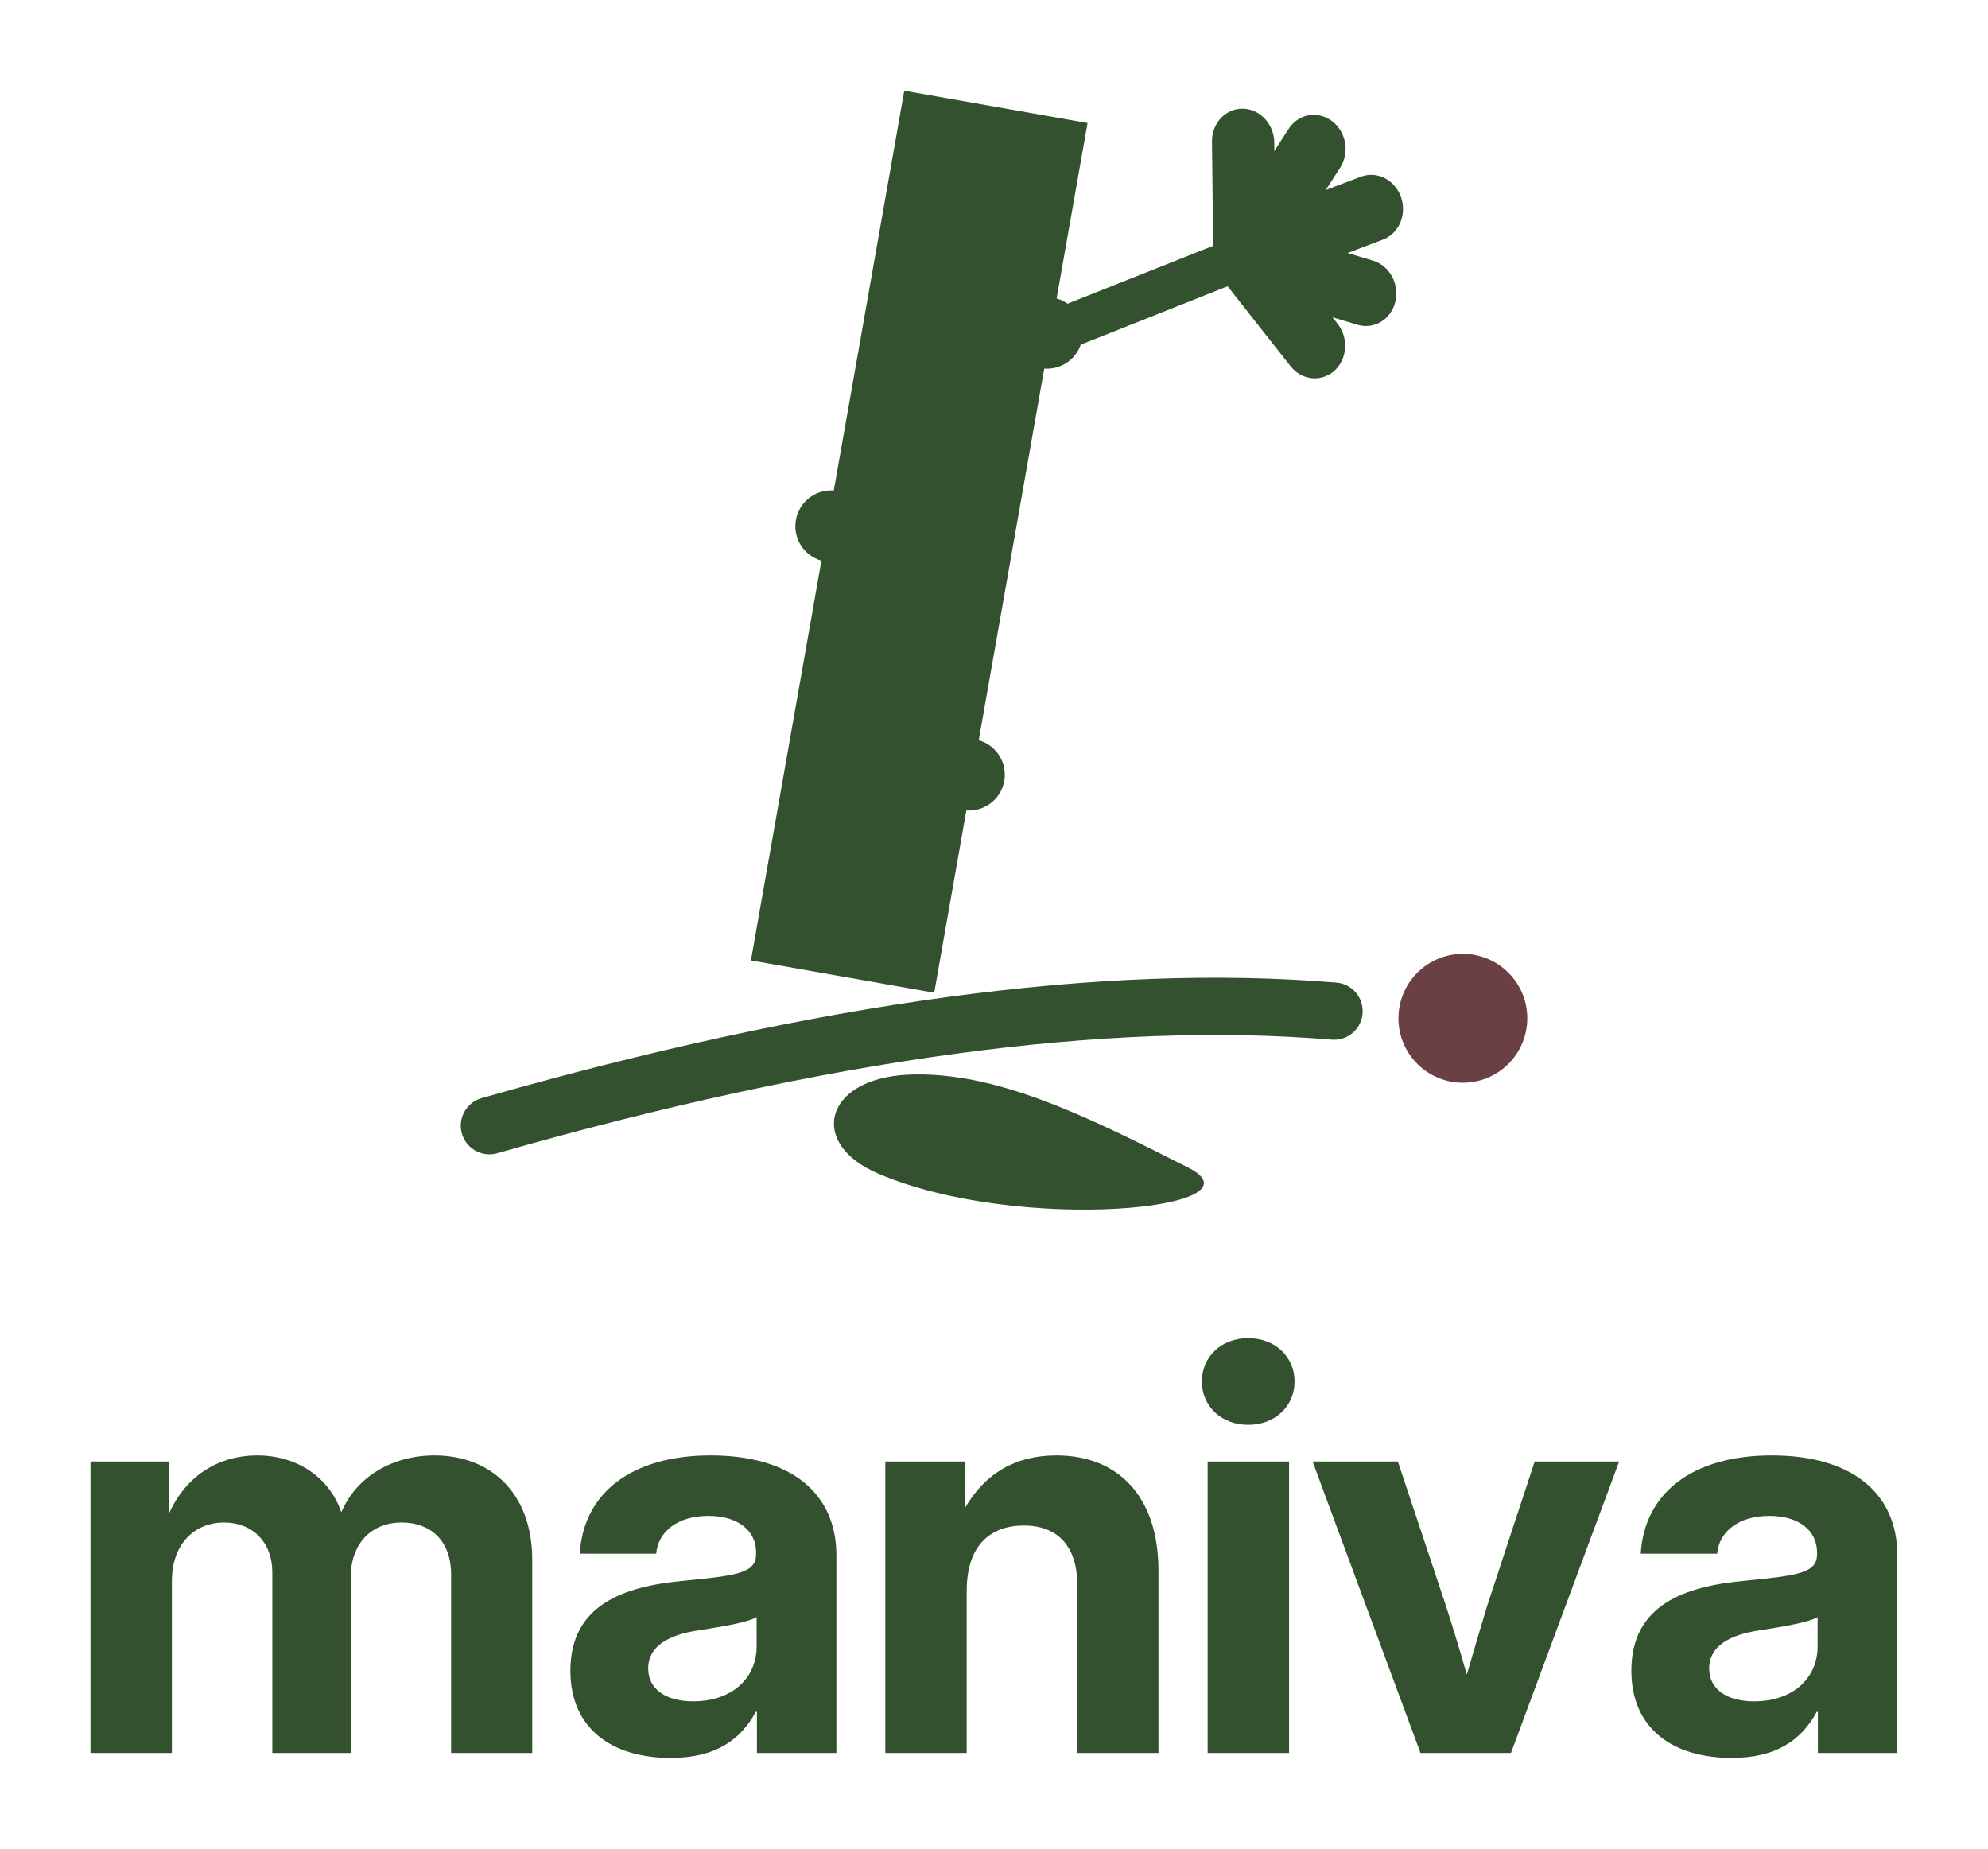
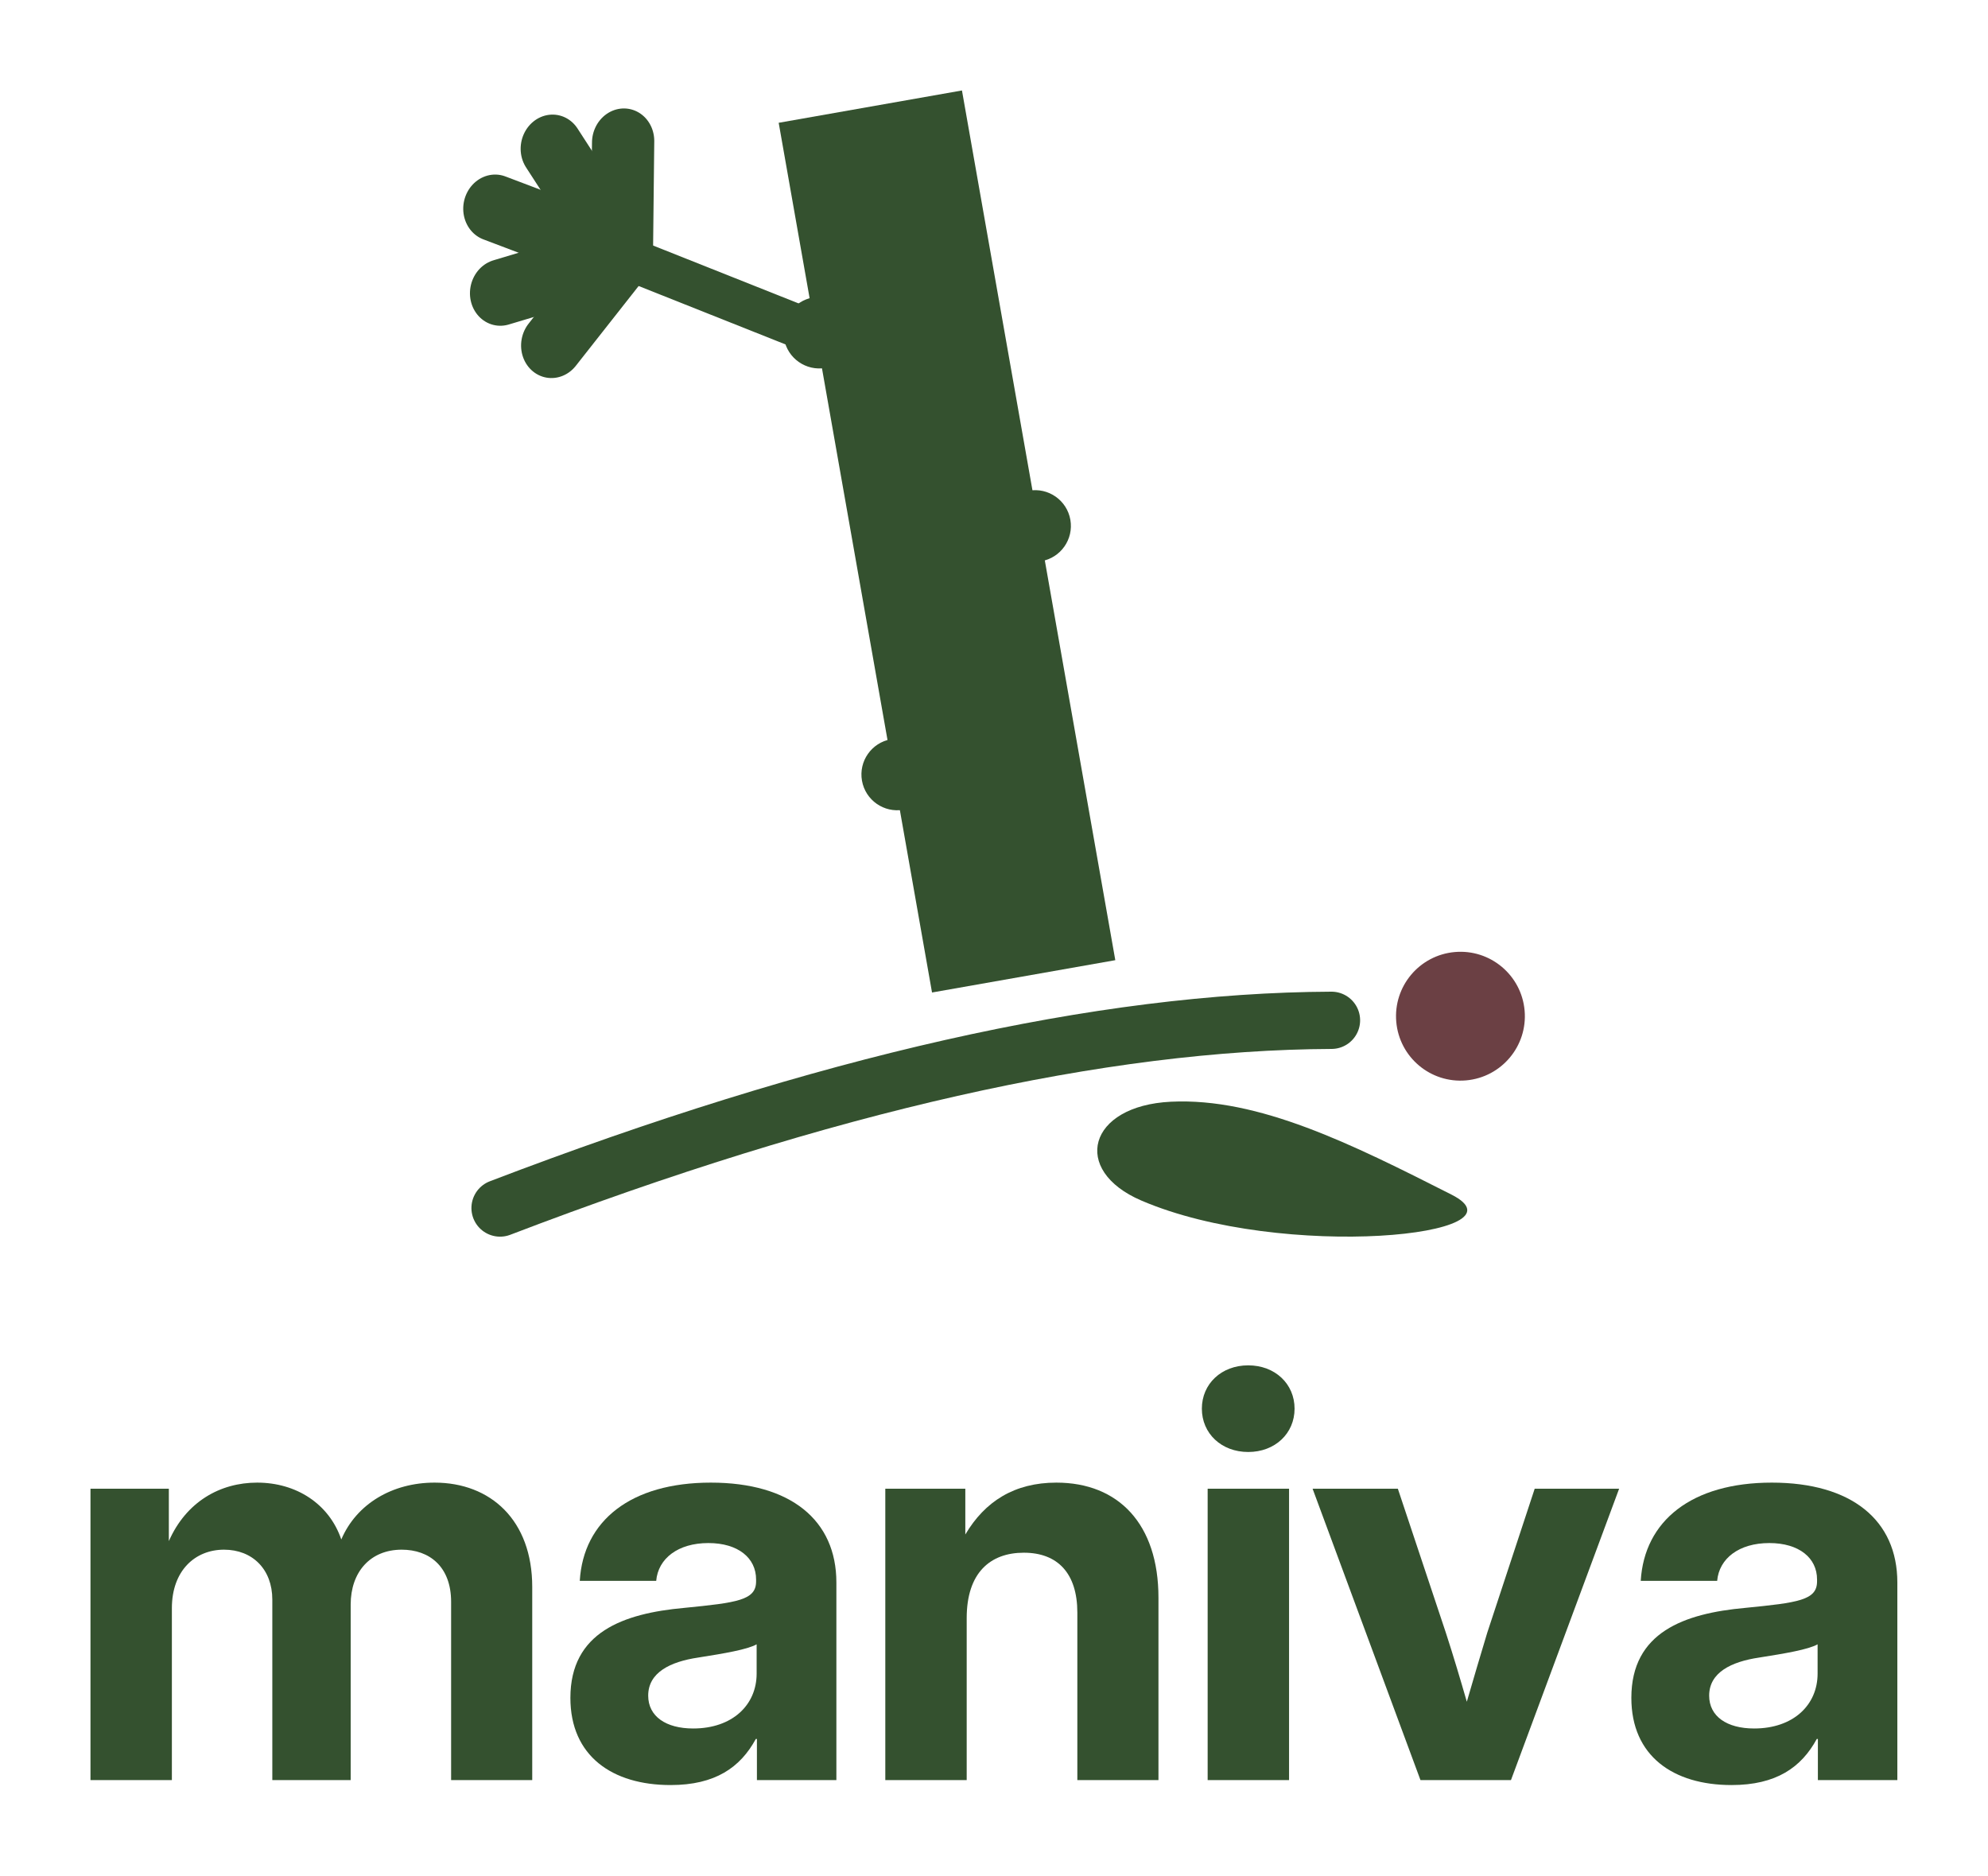
- <svg xmlns="http://www.w3.org/2000/svg" viewBox="-24 -24 527.7 490.66" width="2110.8" height="1962.64" role="img" aria-label="maniva logo">
-   <g transform="translate(49.945,-39.900) scale(1.9)">
+ <svg xmlns="http://www.w3.org/2000/svg" viewBox="-24 -24 527.7 497.88" width="2110.8" height="1991.52" role="img" aria-label="maniva logo">
+   <g transform="translate(50.610,-29.640) scale(1.9)">
    <g fill="none" stroke="#34512F">
-       <g transform="rotate(-10,-67.6661,55.46118)">
-         <g transform="translate(1.80791,-0.4519774)">
-           <path d="m 103,86 29,-6" stroke-width="6" />
-           <g stroke-width="21.006" stroke-linecap="round" transform="matrix(0.4131364,0,0,0.4443446,77.46599,44.45244)">
-             <path d="m 132,80 6.3,-35.5" />
-             <path d="M 132,80 161.7,50.3" />
-             <path d="m 132,80 45.3,-8" />
-             <path d="m 132,80 38.1,17.8" />
-             <path d="m 132,80 18,31.2" />
+       <g transform="matrix(-.98481 -.17365 -.17365 .98481 193.2 -16.341)">
+         <g transform="translate(1.8079 -.45198)">
+           <path d="m103 86 29-6" stroke-width="6" />
+           <g transform="matrix(.41314 0 0 .44434 77.466 44.452)" stroke-linecap="round" stroke-width="21.006">
+             <path d="m132 80 6.3-35.5" />
+             <path d="m132 80 29.7-29.7" />
+             <path d="m132 80 45.3-8" />
+             <path d="m132 80 38.1 17.8" />
+             <path d="m132 80 18 31.2" />
          </g>
        </g>
-         <g transform="rotate(20,-38.37327,243.6065)">
-           <path transform="translate(-55.78048,-32.80127)" d="M 85.28,172.17 V 48.801" stroke-width="26" />
+         <g transform="rotate(20 -38.373 243.61)">
+           <path transform="translate(-55.78 -32.801)" d="m85.28 172.17v-123.37" stroke-width="26" />
          <circle cx="42" cy="45.858" r="5" fill="#34512F" stroke="none" />
          <circle cx="17" cy="77.685" r="5" fill="#34512F" stroke="none" />
-           <circle cx="42" cy="108.527" r="5" fill="#34512F" stroke="none" />
+           <circle cx="42" cy="108.53" r="5" fill="#34512F" stroke="none" />
        </g>
      </g>
-       <g transform="translate(-10.54668,-14.38183)">
-         <path d="m 40,180 q 70,-20 118,-16" stroke-width="8" stroke-linecap="round" />
-         <path d="m 94.287,186.683 c 19.774,8.491 54.642,4.902 43.332,-0.829 -13.953,-7.071 -26.925,-13.561 -39.183,-12.976 -11.598,0.553 -14.004,9.574 -4.149,13.805 z" fill="#34512F" stroke="none" />
-         <circle cx="176" cy="165" r="9" fill="#6B4044" stroke="none" />
+       <path d="m120.18 170.68c19.774 8.491 54.642 4.902 43.332-0.829-13.953-7.071-26.925-13.561-39.183-12.976-11.598 0.553-14.004 9.573-4.149 13.805z" fill="#34512F" stroke="none" />
+       <g transform="rotate(-5 99.953 155.62)">
+         <path d="m29.453 165.62q70-20 118-16" stroke-width="8" stroke-linecap="round" />
+         <circle cx="165.45" cy="150.62" r="9" fill="#6B4044" stroke="none" />
      </g>
    </g>
  </g>
-   <g transform="translate(-297.600,241.760)">
+   <g transform="translate(-297.600,248.980)">
    <path d="M297.617 199.5H319.224V153.87C319.224 143.909 325.376 138.343 333.066 138.343C340.61 138.343 345.884 143.543 345.884 151.6V199.5H366.685V152.918C366.685 144.275 371.885 138.343 380.234 138.343C387.632 138.343 393.345 142.884 393.345 152.186V199.5H414.878V148.23C414.878 130.506 403.818 120.545 388.95 120.545C377.744 120.545 368.223 126.185 364.194 135.633C360.972 126.185 352.256 120.545 341.855 120.545C332.041 120.545 323.032 125.599 318.418 136.072V122.156H297.617Z" fill="#34512F" />
    <path d="M451.593 200.818C463.458 200.818 470.123 196.131 474.225 188.587H474.518V199.5H495.611V147.059C495.611 130.506 483.453 120.545 462.286 120.545C441.046 120.545 428.448 130.652 427.496 146.619H447.784C448.297 140.687 453.57 136.585 461.627 136.585C469.537 136.585 474.298 140.54 474.298 146.253V146.766C474.298 151.746 469.317 152.405 455.182 153.797C439.068 155.262 425.006 160.242 425.006 177.674C425.006 193.128 436.139 200.818 451.593 200.818ZM457.599 185.804C450.348 185.804 445.66 182.581 445.66 177.088C445.66 170.936 451.52 168.079 458.917 166.98C465.875 165.882 471.954 164.856 474.444 163.465V171.229C474.444 179.578 467.999 185.804 457.599 185.804Z" fill="#34512F" />
    <path d="M530.202 156.507C530.202 144.495 536.428 139.148 545.363 139.148C554.372 139.148 559.572 144.642 559.572 155.042V199.5H581.105V151.087C581.105 131.531 570.485 120.545 554.006 120.545C542.873 120.545 535.036 125.525 529.836 134.314V122.156H508.596V199.5H530.202Z" fill="#34512F" />
    <path d="M594.163 199.5H615.77V122.156H594.163ZM604.93 112.415C612.034 112.415 617.234 107.508 617.234 100.916C617.234 94.324 612.034 89.417 604.93 89.417C597.825 89.417 592.625 94.324 592.625 100.916C592.625 107.508 597.825 112.415 604.93 112.415Z" fill="#34512F" />
    <path d="M650.653 199.5H674.677L703.388 122.156H680.976L668.378 160.389C666.547 166.468 664.716 172.62 662.958 178.699C661.2 172.62 659.369 166.468 657.392 160.389L644.647 122.156H622.016Z" fill="#34512F" />
    <path d="M733.218 200.818C745.083 200.818 751.748 196.131 755.85 188.587H756.143V199.5H777.236V147.059C777.236 130.506 765.078 120.545 743.911 120.545C722.671 120.545 710.073 130.652 709.121 146.619H729.409C729.922 140.687 735.195 136.585 743.252 136.585C751.162 136.585 755.923 140.54 755.923 146.253V146.766C755.923 151.746 750.942 152.405 736.807 153.797C720.693 155.262 706.631 160.242 706.631 177.674C706.631 193.128 717.764 200.818 733.218 200.818ZM739.224 185.804C731.973 185.804 727.285 182.581 727.285 177.088C727.285 170.936 733.145 168.079 740.542 166.98C747.5 165.882 753.579 164.856 756.069 163.465V171.229C756.069 179.578 749.624 185.804 739.224 185.804Z" fill="#34512F" />
  </g>
</svg>
